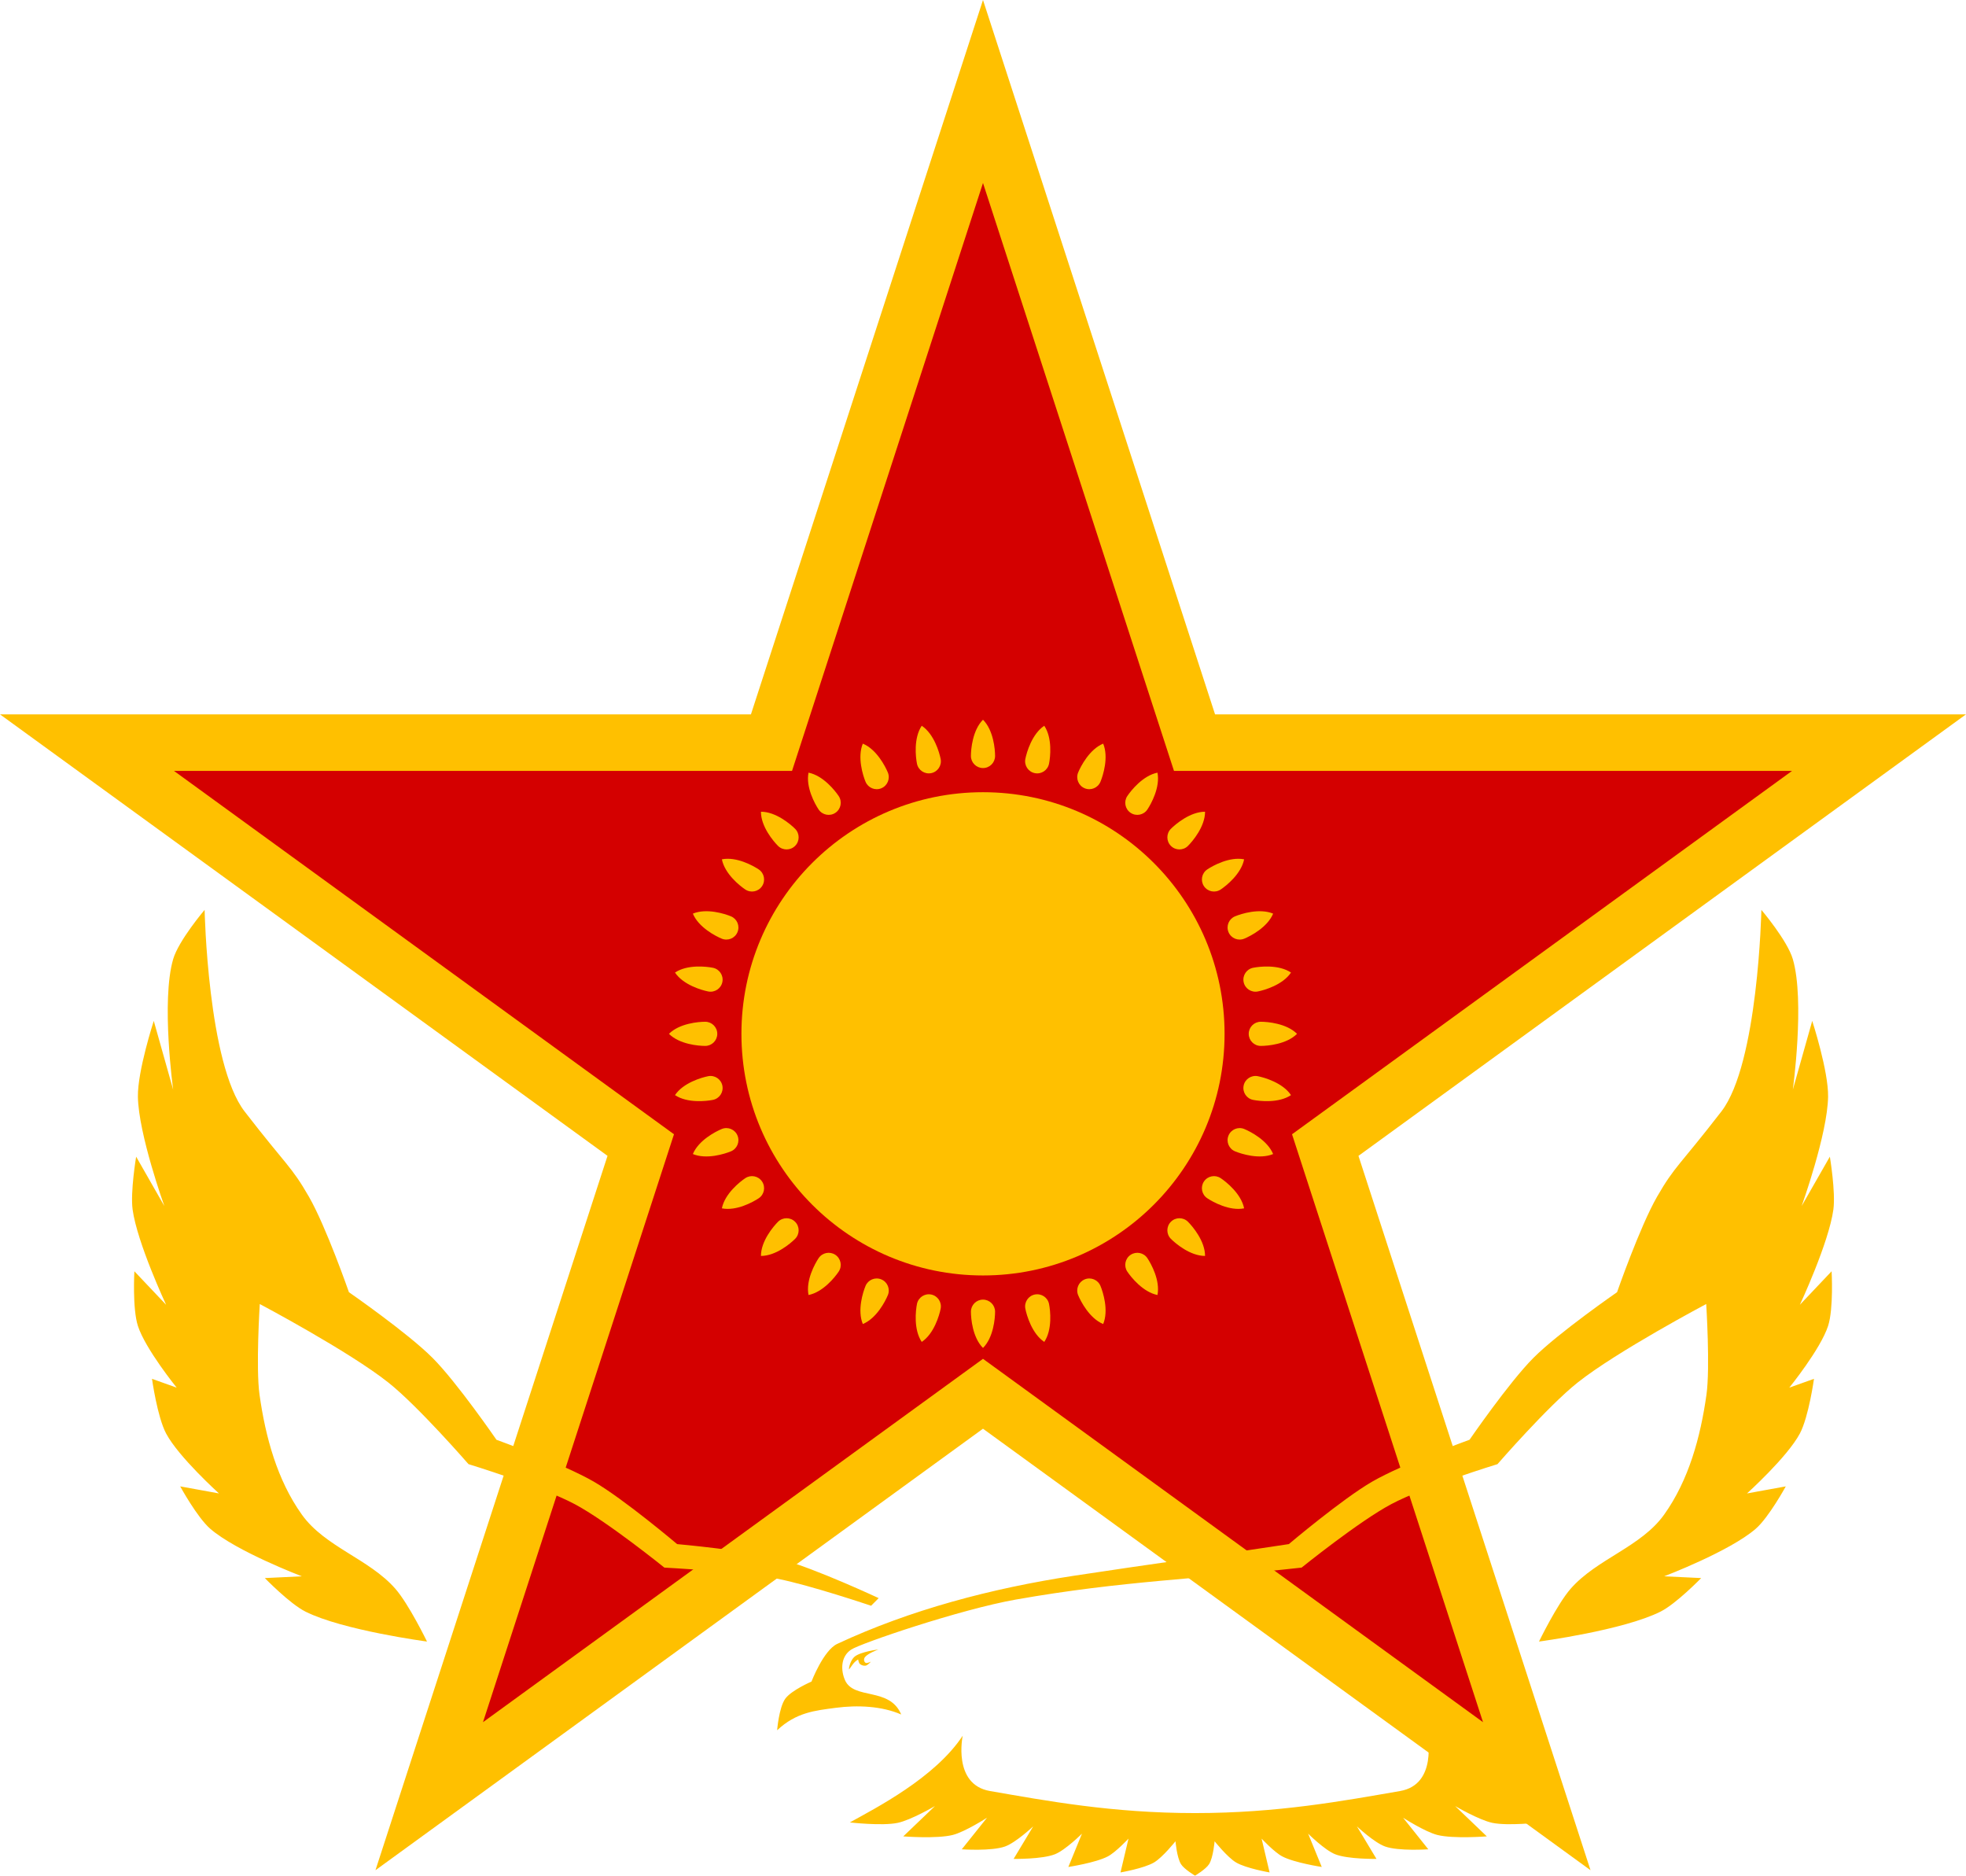
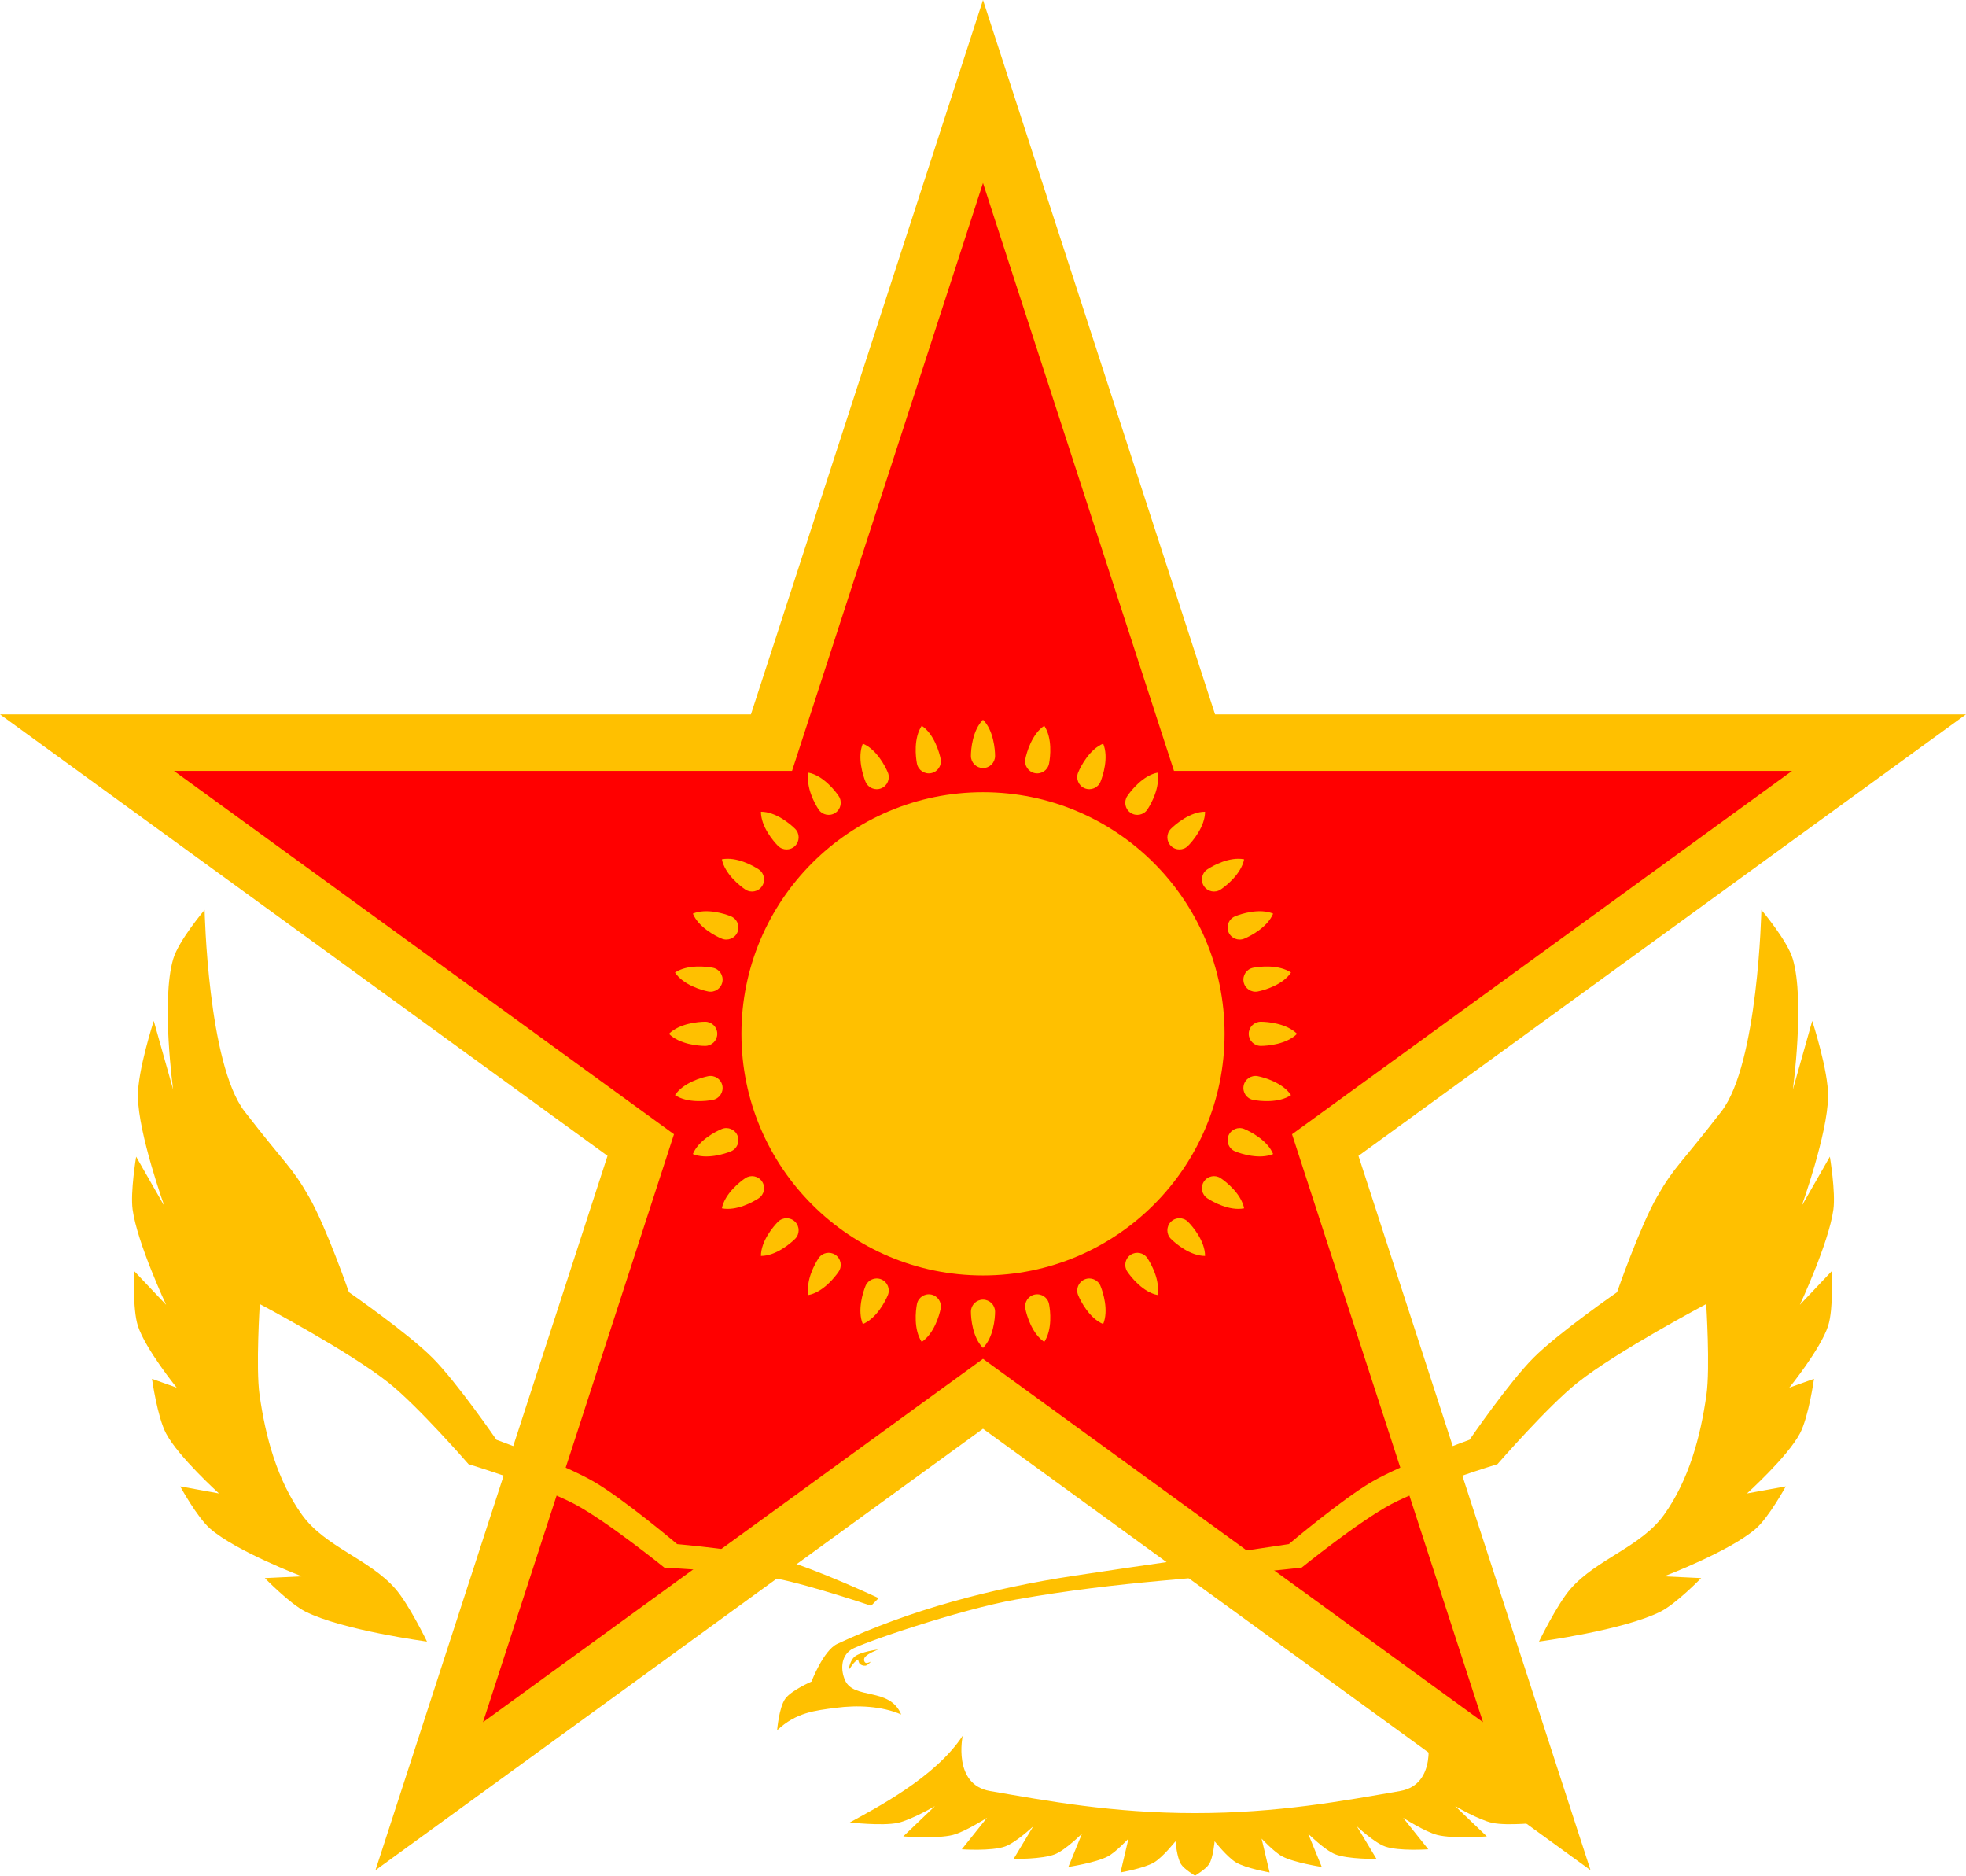
<svg xmlns="http://www.w3.org/2000/svg" width="1887.137" height="1800" viewBox="0 0 499.305 476.25" version="1.1" id="svg8">
  <defs id="defs2" />
  <g id="layer1" transform="translate(-135.3155,-310.2631)">
    <g id="g1" transform="matrix(1.50722,0,0,1.50722,-299.1952,-175.7858)">
      <path style="color:#000000;fill:#ffc000;stroke-linecap:round;stroke-miterlimit:155;-inkscape-stroke:none" d="M 453.923,322.48 414.821,442.824 H 288.286 l 102.369,74.375 -39.102,120.344 102.369,-74.377 102.371,74.377 -39.102,-120.344 102.369,-74.375 H 493.026 Z" id="path1" />
-       <path style="color:#000000;fill:#d40000;stroke-linecap:round;stroke-miterlimit:155;-inkscape-stroke:none" d="m 453.923,353.308 32.182,99.041 h 104.143 l -84.252,61.213 32.182,99.043 -84.254,-61.213 -84.252,61.213 32.182,-99.043 -84.252,-61.213 h 104.143 z" id="path2" />
+       <path style="color:#000000;fill:#ff0000;stroke-linecap:round;stroke-miterlimit:155;-inkscape-stroke:none" d="m 453.923,353.308 32.182,99.041 h 104.143 l -84.252,61.213 32.182,99.043 -84.254,-61.213 -84.252,61.213 32.182,-99.043 -84.252,-61.213 h 104.143 z" id="path2" />
      <g id="g1302" style="fill:#ffc000;fill-opacity:1" transform="translate(80.48336,-40.75016)">
        <path id="path1102" d="m 242.281,516.514 c 0,0 0.53,25.921 6.738,33.959 7.054,9.133 7.846,9.157 10.834,14.354 2.899,5.043 6.745,16.093 6.745,16.093 0,0 9.88,6.84 14.099,11.071 4.116,4.129 10.76,13.788 10.76,13.788 0,0 11.252,4.074 16.404,7.055 5.063,2.93 14.043,10.523 14.043,10.523 0,0 11.867,1.043 17.59,2.58 5.672,1.523 16.368,6.519 16.368,6.519 l -1.277,1.285 c 0,0 -10.453,-3.53 -15.855,-4.564 -6.243,-1.195 -18.978,-1.863 -18.978,-1.863 0,0 -9.668,-7.805 -15.122,-10.699 -5.626,-2.985 -17.882,-6.73 -17.882,-6.73 0,0 -8.466,-9.743 -13.491,-13.735 -6.631,-5.267 -21.681,-13.24 -21.681,-13.24 0,0 -0.681,10.743 -0.042,15.276 1.005,7.139 2.98,14.387 7.129,20.198 3.89,5.449 11.325,7.444 15.743,12.476 2.286,2.603 5.347,8.911 5.347,8.911 0,0 -14.21,-1.888 -20.495,-5.05 -2.639,-1.327 -6.832,-5.644 -6.832,-5.644 l 6.238,-0.297 c 0,0 -11.072,-4.209 -15.446,-8.02 -2.196,-1.913 -5.05,-7.129 -5.05,-7.129 l 6.535,1.188 c 0,0 -6.807,-6.133 -8.911,-10.099 -1.486,-2.8 -2.376,-9.208 -2.376,-9.208 l 4.159,1.485 c 0,0 -5.275,-6.502 -6.535,-10.396 -0.946,-2.927 -0.594,-9.208 -0.594,-9.208 l 5.347,5.644 c 0,0 -4.876,-10.424 -5.644,-16.04 -0.403,-2.95 0.594,-8.911 0.594,-8.911 l 4.753,8.317 c 0,0 -4.357,-12.101 -4.456,-18.416 -0.068,-4.349 2.673,-12.773 2.673,-12.773 l 3.267,11.584 c 0,0 -2.053,-14.947 0,-21.981 0.92,-3.153 5.301,-8.306 5.301,-8.306 z" style="fill:#ffc000;fill-opacity:1;stroke:none;stroke-width:0.288px;stroke-linecap:butt;stroke-linejoin:miter;stroke-opacity:1" />
        <path style="fill:#ffc000;fill-opacity:1;stroke:none;stroke-width:0.288px;stroke-linecap:butt;stroke-linejoin:miter;stroke-opacity:1" d="m 379.066,632.683 c 17.722,-3.135 30.966,-3.464 48.062,-5.369 0,0 9.668,-7.805 15.122,-10.699 5.626,-2.985 17.882,-6.73 17.882,-6.73 0,0 8.466,-9.743 13.491,-13.735 6.631,-5.267 21.681,-13.24 21.681,-13.24 0,0 0.681,10.743 0.042,15.276 -1.005,7.139 -2.98,14.387 -7.129,20.198 -3.89,5.449 -11.325,7.444 -15.743,12.476 -2.286,2.603 -5.347,8.911 -5.347,8.911 0,0 14.21,-1.888 20.495,-5.05 2.639,-1.327 6.832,-5.644 6.832,-5.644 l -6.238,-0.297 c 0,0 11.072,-4.209 15.446,-8.02 2.196,-1.913 5.05,-7.129 5.05,-7.129 l -6.535,1.188 c 0,0 6.807,-6.133 8.911,-10.099 1.486,-2.8 2.376,-9.208 2.376,-9.208 l -4.159,1.485 c 0,0 5.275,-6.502 6.535,-10.396 0.946,-2.927 0.594,-9.208 0.594,-9.208 l -5.347,5.644 c 0,0 4.876,-10.424 5.644,-16.04 0.403,-2.95 -0.594,-8.911 -0.594,-8.911 l -4.753,8.317 c 0,0 4.357,-12.101 4.456,-18.416 0.068,-4.349 -2.673,-12.773 -2.673,-12.773 l -3.267,11.584 c 0,0 2.053,-14.947 0,-21.981 -0.92,-3.153 -5.301,-8.306 -5.301,-8.306 h 3e-5 c 0,0 -0.53,25.921 -6.738,33.959 -7.054,9.133 -7.846,9.157 -10.834,14.354 -2.899,5.043 -6.745,16.093 -6.745,16.093 0,0 -9.88,6.84 -14.099,11.071 -4.116,4.129 -10.76,13.788 -10.76,13.788 0,0 -11.252,4.074 -16.404,7.055 -5.063,2.93 -14.043,10.523 -14.043,10.523 -12.001,1.847 -24.148,3.491 -36.208,5.331 -13.977,2.132 -27.651,5.763 -39.888,11.479 -2.323,1.085 -4.34,6.35 -4.34,6.35 0,0 -3.395,1.462 -4.421,2.893 -1.063,1.484 -1.366,5.305 -1.366,5.305 3.226,-3.022 6.389,-3.315 9.886,-3.778 3.66,-0.484 7.751,-0.298 11.018,1.125 -1.956,-4.69 -8,-2.404 -9.478,-5.8 -0.696,-1.6 -0.769,-3.923 1.045,-5.131 1.571,-1.046 18.291,-6.759 27.841,-8.449 z" id="path1108" />
        <path style="fill:#ffc000;fill-opacity:1;stroke:none;stroke-width:0.265px;stroke-linecap:butt;stroke-linejoin:miter;stroke-opacity:1" d="m 406.801,677.264 c -0.701,-1.118 -0.924,-3.85 -0.924,-3.85 0,0 -2.159,2.709 -3.617,3.572 -1.691,1 -5.65,1.681 -5.65,1.681 l 1.348,-5.698 c 0,0 -2.128,2.283 -3.483,2.998 -2.03,1.072 -6.654,1.777 -6.654,1.777 l 2.295,-5.609 c 0,0 -2.773,2.753 -4.538,3.462 -2.171,0.872 -6.976,0.787 -6.976,0.787 l 3.295,-5.478 c 0,0 -2.919,2.74 -4.753,3.393 -2.29,0.816 -7.279,0.471 -7.279,0.471 l 4.25,-5.32 c 0,0 -3.686,2.376 -5.775,2.903 -2.694,0.68 -8.334,0.24 -8.334,0.24 l 5.337,-5.105 c 0,0 -4.027,2.354 -6.271,2.826 -2.632,0.553 -8.068,-0.071 -8.068,-0.071 4.341,-2.413 14.337,-7.508 19.017,-14.607 0,0 -1.75,8.219 4.604,9.318 9.543,1.65 20.569,3.714 34.546,3.714 13.977,0 25.003,-2.064 34.546,-3.714 6.354,-1.099 4.604,-9.318 4.604,-9.318 4.68,7.099 14.676,12.195 19.017,14.607 0,0 -5.436,0.625 -8.068,0.071 -2.244,-0.472 -6.271,-2.826 -6.271,-2.826 l 5.337,5.105 c 0,0 -5.639,0.44 -8.334,-0.24 -2.089,-0.527 -5.775,-2.903 -5.775,-2.903 l 4.25,5.32 c 0,0 -4.989,0.345 -7.279,-0.471 -1.834,-0.653 -4.753,-3.393 -4.753,-3.393 l 3.295,5.478 c 0,0 -4.804,0.085 -6.976,-0.787 -1.766,-0.709 -4.538,-3.462 -4.538,-3.462 l 2.295,5.609 c 0,0 -4.624,-0.705 -6.654,-1.777 -1.355,-0.715 -3.483,-2.998 -3.483,-2.998 l 1.348,5.698 c 0,0 -3.958,-0.68 -5.65,-1.681 -1.458,-0.863 -3.617,-3.572 -3.617,-3.572 0,0 -0.223,2.731 -0.924,3.85 -0.543,0.867 -2.372,1.946 -2.372,1.946 0,0 -1.829,-1.079 -2.372,-1.946 z" id="path1146" />
        <path style="fill:#ffc000;fill-opacity:1;stroke:none;stroke-width:0.377px;stroke-linecap:butt;stroke-linejoin:miter;stroke-opacity:1" d="m 355.814,641.107 c 0,0 -3.012,0.361 -4.026,1.224 -0.627,0.534 -0.993,1.803 -0.918,2.142 0.479,-0.6 0.742,-1.216 1.531,-1.685 0,0 0.083,0.577 0.305,0.767 0.238,0.204 0.625,0.333 0.954,0.275 0.384,-0.067 0.883,-0.673 0.883,-0.673 0,0 -0.563,0.299 -0.837,0.214 -0.164,-0.051 -0.259,-0.228 -0.293,-0.376 -0.046,-0.202 0.007,-0.434 0.141,-0.604 0.505,-0.647 2.261,-1.284 2.261,-1.284 z" id="path906" />
      </g>
      <g style="fill:#ffc000;fill-opacity:1" id="g1096" transform="matrix(0.4273504,0,0,0.4273504,294.3339,282.8177)">
        <circle style="opacity:1;fill:#ffc000;fill-opacity:1;fill-rule:evenodd;stroke:none;stroke-width:0.743;stroke-linecap:round;stroke-linejoin:round;stroke-miterlimit:4;stroke-dasharray:none;stroke-dashoffset:0;stroke-opacity:1;paint-order:normal" id="path939" cx="373.44" cy="500.351" r="95.25" />
        <path id="path949" d="m 378.203,390.814 c 0,-2.63 -0.625,-10.15 -4.763,-14.287 -4.138,4.138 -4.763,11.657 -4.763,14.287 0,2.63 2.132,4.763 4.763,4.763 2.63,0 4.763,-2.132 4.763,-4.763 z" style="opacity:1;fill:#ffc000;fill-opacity:1;fill-rule:evenodd;stroke:none;stroke-width:0.037;stroke-linecap:round;stroke-linejoin:round;stroke-miterlimit:4;stroke-dasharray:none;stroke-dashoffset:0;stroke-opacity:1;paint-order:normal" />
        <path style="opacity:1;fill:#ffc000;fill-opacity:1;fill-rule:evenodd;stroke:none;stroke-width:0.037;stroke-linecap:round;stroke-linejoin:round;stroke-miterlimit:4;stroke-dasharray:none;stroke-dashoffset:0;stroke-opacity:1;paint-order:normal" d="m 378.203,609.889 c 0,2.63 -0.625,10.15 -4.763,14.287 -4.138,-4.138 -4.763,-11.657 -4.763,-14.287 0,-2.63 2.132,-4.763 4.763,-4.763 2.63,0 4.763,2.132 4.763,4.763 z" id="path953" />
        <path style="opacity:1;fill:#ffc000;fill-opacity:1;fill-rule:evenodd;stroke:none;stroke-width:0.037;stroke-linecap:round;stroke-linejoin:round;stroke-miterlimit:4;stroke-dasharray:none;stroke-dashoffset:0;stroke-opacity:1;paint-order:normal" d="m 263.903,495.589 c -2.63,0 -10.15,0.625 -14.287,4.763 4.138,4.138 11.657,4.762 14.287,4.762 2.63,0 4.763,-2.132 4.763,-4.762 0,-2.63 -2.132,-4.763 -4.763,-4.763 z" id="path877" />
        <path id="path879" d="m 482.978,495.589 c 2.63,0 10.15,0.625 14.287,4.763 -4.138,4.138 -11.657,4.763 -14.287,4.763 -2.63,0 -4.763,-2.132 -4.763,-4.763 0,-2.63 2.132,-4.763 4.763,-4.763 z" style="opacity:1;fill:#ffc000;fill-opacity:1;fill-rule:evenodd;stroke:none;stroke-width:0.037;stroke-linecap:round;stroke-linejoin:round;stroke-miterlimit:4;stroke-dasharray:none;stroke-dashoffset:0;stroke-opacity:1;paint-order:normal" />
        <path style="opacity:1;fill:#ffc000;fill-opacity:1;fill-rule:evenodd;stroke:none;stroke-width:0.037;stroke-linecap:round;stroke-linejoin:round;stroke-miterlimit:4;stroke-dasharray:none;stroke-dashoffset:0;stroke-opacity:1;paint-order:normal" d="m 299.353,419.529 c -1.86,-1.86 -7.619,-6.735 -13.47,-6.735 0,5.852 4.875,11.611 6.735,13.47 1.86,1.86 4.875,1.86 6.735,0 1.86,-1.86 1.86,-4.875 0,-6.735 z" id="path881" />
        <path id="path883" d="m 454.263,574.438 c 1.86,1.86 6.735,7.619 6.735,13.47 -5.852,0 -11.611,-4.875 -13.47,-6.735 -1.86,-1.86 -1.86,-4.875 0,-6.735 1.86,-1.86 4.875,-1.86 6.735,0 z" style="opacity:1;fill:#ffc000;fill-opacity:1;fill-rule:evenodd;stroke:none;stroke-width:0.037;stroke-linecap:round;stroke-linejoin:round;stroke-miterlimit:4;stroke-dasharray:none;stroke-dashoffset:0;stroke-opacity:1;paint-order:normal" />
        <path id="path885" d="m 292.618,574.438 c -1.86,1.86 -6.735,7.619 -6.735,13.47 5.852,0 11.611,-4.875 13.47,-6.735 1.86,-1.86 1.86,-4.875 10e-6,-6.735 -1.86,-1.86 -4.875,-1.86 -6.735,0 z" style="opacity:1;fill:#ffc000;fill-opacity:1;fill-rule:evenodd;stroke:none;stroke-width:0.037;stroke-linecap:round;stroke-linejoin:round;stroke-miterlimit:4;stroke-dasharray:none;stroke-dashoffset:0;stroke-opacity:1;paint-order:normal" />
        <path style="opacity:1;fill:#ffc000;fill-opacity:1;fill-rule:evenodd;stroke:none;stroke-width:0.037;stroke-linecap:round;stroke-linejoin:round;stroke-miterlimit:4;stroke-dasharray:none;stroke-dashoffset:0;stroke-opacity:1;paint-order:normal" d="m 447.528,419.529 c 1.86,-1.86 7.619,-6.735 13.47,-6.735 0,5.852 -4.875,11.611 -6.735,13.47 -1.86,1.86 -4.875,1.86 -6.735,0 -1.86,-1.86 -1.86,-4.875 0,-6.735 z" id="path887" />
        <path style="opacity:1;fill:#ffc000;fill-opacity:1;fill-rule:evenodd;stroke:none;stroke-width:0.037;stroke-linecap:round;stroke-linejoin:round;stroke-miterlimit:4;stroke-dasharray:none;stroke-dashoffset:0;stroke-opacity:1;paint-order:normal" d="m 419.759,400.974 c 1.007,-2.43 3.307,-9.616 1.068,-15.022 -5.406,2.239 -8.861,8.947 -9.868,11.377 -1.007,2.43 0.147,5.216 2.577,6.223 2.43,1.007 5.216,-0.147 6.223,-2.577 z" id="path889" />
        <path id="path891" d="m 335.922,603.373 c -1.007,2.43 -4.461,9.138 -9.868,11.377 -2.239,-5.406 0.061,-12.592 1.068,-15.022 1.007,-2.43 3.792,-3.584 6.223,-2.577 2.43,1.007 3.584,3.792 2.577,6.223 z" style="opacity:1;fill:#ffc000;fill-opacity:1;fill-rule:evenodd;stroke:none;stroke-width:0.037;stroke-linecap:round;stroke-linejoin:round;stroke-miterlimit:4;stroke-dasharray:none;stroke-dashoffset:0;stroke-opacity:1;paint-order:normal" />
        <path id="path893" d="m 274.064,454.033 c -2.43,-1.007 -9.616,-3.307 -15.022,-1.068 2.239,5.406 8.947,8.861 11.377,9.868 2.43,1.007 5.216,-0.147 6.223,-2.577 1.007,-2.43 -0.147,-5.216 -2.577,-6.223 z" style="opacity:1;fill:#ffc000;fill-opacity:1;fill-rule:evenodd;stroke:none;stroke-width:0.037;stroke-linecap:round;stroke-linejoin:round;stroke-miterlimit:4;stroke-dasharray:none;stroke-dashoffset:0;stroke-opacity:1;paint-order:normal" />
        <path style="opacity:1;fill:#ffc000;fill-opacity:1;fill-rule:evenodd;stroke:none;stroke-width:0.037;stroke-linecap:round;stroke-linejoin:round;stroke-miterlimit:4;stroke-dasharray:none;stroke-dashoffset:0;stroke-opacity:1;paint-order:normal" d="m 476.462,537.869 c 2.43,1.007 9.138,4.461 11.377,9.868 -5.406,2.239 -12.592,-0.061 -15.022,-1.068 -2.43,-1.007 -3.584,-3.792 -2.577,-6.223 1.007,-2.43 3.792,-3.584 6.223,-2.577 z" id="path895" />
        <path id="path897" d="m 335.922,397.329 c -1.007,-2.43 -4.461,-9.138 -9.868,-11.377 -2.239,5.406 0.061,12.592 1.068,15.022 1.007,2.43 3.792,3.584 6.223,2.577 2.43,-1.007 3.584,-3.792 2.577,-6.223 z" style="opacity:1;fill:#ffc000;fill-opacity:1;fill-rule:evenodd;stroke:none;stroke-width:0.037;stroke-linecap:round;stroke-linejoin:round;stroke-miterlimit:4;stroke-dasharray:none;stroke-dashoffset:0;stroke-opacity:1;paint-order:normal" />
        <path style="opacity:1;fill:#ffc000;fill-opacity:1;fill-rule:evenodd;stroke:none;stroke-width:0.037;stroke-linecap:round;stroke-linejoin:round;stroke-miterlimit:4;stroke-dasharray:none;stroke-dashoffset:0;stroke-opacity:1;paint-order:normal" d="m 419.759,599.728 c 1.007,2.43 3.307,9.616 1.068,15.022 -5.406,-2.239 -8.861,-8.947 -9.868,-11.377 -1.007,-2.43 0.147,-5.216 2.577,-6.223 2.43,-1.007 5.216,0.147 6.223,2.577 z" id="path899" />
        <path style="opacity:1;fill:#ffc000;fill-opacity:1;fill-rule:evenodd;stroke:none;stroke-width:0.037;stroke-linecap:round;stroke-linejoin:round;stroke-miterlimit:4;stroke-dasharray:none;stroke-dashoffset:0;stroke-opacity:1;paint-order:normal" d="m 270.418,537.869 c -2.43,1.007 -9.138,4.461 -11.377,9.868 5.406,2.239 12.592,-0.061 15.022,-1.068 2.43,-1.007 3.584,-3.792 2.577,-6.222 -1.007,-2.43 -3.792,-3.584 -6.223,-2.577 z" id="path901" />
        <path id="path903" d="m 472.817,454.033 c 2.43,-1.007 9.616,-3.307 15.022,-1.068 -2.239,5.406 -8.947,8.861 -11.377,9.868 -2.43,1.007 -5.216,-0.147 -6.223,-2.577 -1.007,-2.43 0.147,-5.216 2.577,-6.223 z" style="opacity:1;fill:#ffc000;fill-opacity:1;fill-rule:evenodd;stroke:none;stroke-width:0.037;stroke-linecap:round;stroke-linejoin:round;stroke-miterlimit:4;stroke-dasharray:none;stroke-dashoffset:0;stroke-opacity:1;paint-order:normal" />
        <path style="opacity:1;fill:#ffc000;fill-opacity:1;fill-rule:evenodd;stroke:none;stroke-width:0.037;stroke-linecap:round;stroke-linejoin:round;stroke-miterlimit:4;stroke-dasharray:none;stroke-dashoffset:0;stroke-opacity:1;paint-order:normal" d="m 399.481,393.848 c 0.513,-2.58 1.367,-10.076 -1.884,-14.942 -4.866,3.251 -6.945,10.504 -7.458,13.084 -0.513,2.58 1.162,5.087 3.742,5.6 2.58,0.513 5.087,-1.162 5.6,-3.742 z" id="path905" />
        <path id="path907" d="m 356.742,608.713 c -0.513,2.58 -2.593,9.833 -7.458,13.084 -3.251,-4.866 -2.397,-12.362 -1.884,-14.942 0.513,-2.58 3.02,-4.255 5.6,-3.742 2.58,0.513 4.255,3.02 3.742,5.6 z" style="opacity:1;fill:#ffc000;fill-opacity:1;fill-rule:evenodd;stroke:none;stroke-width:0.037;stroke-linecap:round;stroke-linejoin:round;stroke-miterlimit:4;stroke-dasharray:none;stroke-dashoffset:0;stroke-opacity:1;paint-order:normal" />
        <path id="path909" d="m 266.937,474.31 c -2.58,-0.513 -10.076,-1.367 -14.942,1.884 3.251,4.866 10.504,6.945 13.084,7.458 2.58,0.513 5.087,-1.162 5.6,-3.742 0.513,-2.58 -1.162,-5.087 -3.742,-5.6 z" style="opacity:1;fill:#ffc000;fill-opacity:1;fill-rule:evenodd;stroke:none;stroke-width:0.037;stroke-linecap:round;stroke-linejoin:round;stroke-miterlimit:4;stroke-dasharray:none;stroke-dashoffset:0;stroke-opacity:1;paint-order:normal" />
        <path style="opacity:1;fill:#ffc000;fill-opacity:1;fill-rule:evenodd;stroke:none;stroke-width:0.037;stroke-linecap:round;stroke-linejoin:round;stroke-miterlimit:4;stroke-dasharray:none;stroke-dashoffset:0;stroke-opacity:1;paint-order:normal" d="m 481.802,517.05 c 2.58,0.513 9.833,2.593 13.084,7.458 -4.866,3.251 -12.362,2.397 -14.942,1.884 -2.58,-0.513 -4.255,-3.02 -3.742,-5.6 0.513,-2.58 3.02,-4.255 5.6,-3.742 z" id="path911" />
        <path id="path913" d="m 316.545,406.628 c -1.461,-2.187 -6.158,-8.092 -11.898,-9.234 -1.142,5.739 2.517,12.339 3.978,14.526 1.461,2.187 4.419,2.775 6.606,1.314 2.187,-1.461 2.775,-4.419 1.314,-6.606 z" style="opacity:1;fill:#ffc000;fill-opacity:1;fill-rule:evenodd;stroke:none;stroke-width:0.037;stroke-linecap:round;stroke-linejoin:round;stroke-miterlimit:4;stroke-dasharray:none;stroke-dashoffset:0;stroke-opacity:1;paint-order:normal" />
        <path style="opacity:1;fill:#ffc000;fill-opacity:1;fill-rule:evenodd;stroke:none;stroke-width:0.037;stroke-linecap:round;stroke-linejoin:round;stroke-miterlimit:4;stroke-dasharray:none;stroke-dashoffset:0;stroke-opacity:1;paint-order:normal" d="m 438.256,588.782 c 1.461,2.187 5.119,8.786 3.978,14.526 -5.739,-1.142 -10.436,-7.047 -11.898,-9.234 -1.461,-2.187 -0.873,-5.144 1.314,-6.606 2.187,-1.461 5.144,-0.873 6.606,1.314 z" id="path915" />
        <path style="opacity:1;fill:#ffc000;fill-opacity:1;fill-rule:evenodd;stroke:none;stroke-width:0.037;stroke-linecap:round;stroke-linejoin:round;stroke-miterlimit:4;stroke-dasharray:none;stroke-dashoffset:0;stroke-opacity:1;paint-order:normal" d="m 279.717,557.247 c -2.187,1.461 -8.092,6.158 -9.234,11.898 5.739,1.142 12.339,-2.517 14.526,-3.978 2.187,-1.461 2.775,-4.419 1.314,-6.606 -1.461,-2.187 -4.419,-2.775 -6.606,-1.314 z" id="path917" />
        <path id="path919" d="m 461.872,435.536 c 2.187,-1.461 8.786,-5.119 14.526,-3.978 -1.142,5.739 -7.047,10.436 -9.234,11.898 -2.187,1.461 -5.144,0.873 -6.606,-1.314 -1.461,-2.187 -0.873,-5.144 1.314,-6.606 z" style="opacity:1;fill:#ffc000;fill-opacity:1;fill-rule:evenodd;stroke:none;stroke-width:0.037;stroke-linecap:round;stroke-linejoin:round;stroke-miterlimit:4;stroke-dasharray:none;stroke-dashoffset:0;stroke-opacity:1;paint-order:normal" />
        <path id="path921" d="m 438.256,411.92 c 1.461,-2.187 5.119,-8.786 3.978,-14.526 -5.739,1.142 -10.436,7.047 -11.898,9.234 -1.461,2.187 -0.873,5.144 1.314,6.606 2.187,1.461 5.144,0.873 6.606,-1.314 z" style="opacity:1;fill:#ffc000;fill-opacity:1;fill-rule:evenodd;stroke:none;stroke-width:0.037;stroke-linecap:round;stroke-linejoin:round;stroke-miterlimit:4;stroke-dasharray:none;stroke-dashoffset:0;stroke-opacity:1;paint-order:normal" />
        <path style="opacity:1;fill:#ffc000;fill-opacity:1;fill-rule:evenodd;stroke:none;stroke-width:0.037;stroke-linecap:round;stroke-linejoin:round;stroke-miterlimit:4;stroke-dasharray:none;stroke-dashoffset:0;stroke-opacity:1;paint-order:normal" d="m 316.545,594.074 c -1.461,2.187 -6.158,8.092 -11.898,9.234 -1.142,-5.739 2.517,-12.339 3.978,-14.526 1.461,-2.187 4.419,-2.775 6.606,-1.314 2.187,1.461 2.775,4.419 1.314,6.606 z" id="path923" />
        <path style="opacity:1;fill:#ffc000;fill-opacity:1;fill-rule:evenodd;stroke:none;stroke-width:0.037;stroke-linecap:round;stroke-linejoin:round;stroke-miterlimit:4;stroke-dasharray:none;stroke-dashoffset:0;stroke-opacity:1;paint-order:normal" d="m 285.009,435.536 c -2.187,-1.461 -8.786,-5.119 -14.526,-3.978 1.142,5.739 7.047,10.436 9.234,11.898 2.187,1.461 5.144,0.873 6.606,-1.314 1.461,-2.187 0.873,-5.144 -1.314,-6.606 z" id="path925" />
        <path id="path927" d="m 467.163,557.247 c 2.187,1.461 8.092,6.158 9.234,11.898 -5.739,1.142 -12.339,-2.517 -14.526,-3.978 -2.187,-1.461 -2.775,-4.419 -1.314,-6.606 1.461,-2.187 4.419,-2.775 6.606,-1.314 z" style="opacity:1;fill:#ffc000;fill-opacity:1;fill-rule:evenodd;stroke:none;stroke-width:0.037;stroke-linecap:round;stroke-linejoin:round;stroke-miterlimit:4;stroke-dasharray:none;stroke-dashoffset:0;stroke-opacity:1;paint-order:normal" />
        <path style="opacity:1;fill:#ffc000;fill-opacity:1;fill-rule:evenodd;stroke:none;stroke-width:0.037;stroke-linecap:round;stroke-linejoin:round;stroke-miterlimit:4;stroke-dasharray:none;stroke-dashoffset:0;stroke-opacity:1;paint-order:normal" d="m 356.742,391.989 c -0.513,-2.58 -2.593,-9.833 -7.458,-13.084 -3.251,4.866 -2.397,12.362 -1.884,14.942 0.513,2.58 3.02,4.255 5.6,3.742 2.58,-0.513 4.255,-3.02 3.742,-5.6 z" id="path929" />
        <path id="path931" d="m 399.481,606.855 c 0.513,2.58 1.367,10.076 -1.884,14.942 -4.866,-3.251 -6.945,-10.504 -7.458,-13.084 -0.513,-2.58 1.162,-5.087 3.742,-5.6 2.58,-0.513 5.087,1.162 5.6,3.742 z" style="opacity:1;fill:#ffc000;fill-opacity:1;fill-rule:evenodd;stroke:none;stroke-width:0.037;stroke-linecap:round;stroke-linejoin:round;stroke-miterlimit:4;stroke-dasharray:none;stroke-dashoffset:0;stroke-opacity:1;paint-order:normal" />
        <path id="path933" d="m 265.079,517.05 c -2.58,0.513 -9.833,2.593 -13.084,7.458 4.866,3.251 12.362,2.397 14.942,1.884 2.58,-0.513 4.255,-3.02 3.742,-5.6 -0.513,-2.58 -3.02,-4.255 -5.6,-3.742 z" style="opacity:1;fill:#ffc000;fill-opacity:1;fill-rule:evenodd;stroke:none;stroke-width:0.037;stroke-linecap:round;stroke-linejoin:round;stroke-miterlimit:4;stroke-dasharray:none;stroke-dashoffset:0;stroke-opacity:1;paint-order:normal" />
        <path style="opacity:1;fill:#ffc000;fill-opacity:1;fill-rule:evenodd;stroke:none;stroke-width:0.037;stroke-linecap:round;stroke-linejoin:round;stroke-miterlimit:4;stroke-dasharray:none;stroke-dashoffset:0;stroke-opacity:1;paint-order:normal" d="m 479.944,474.311 c 2.58,-0.513 10.076,-1.367 14.942,1.884 -3.251,4.866 -10.504,6.945 -13.084,7.458 -2.58,0.513 -5.087,-1.162 -5.6,-3.742 -0.513,-2.58 1.162,-5.087 3.742,-5.6 z" id="path937" />
      </g>
    </g>
  </g>
</svg>
